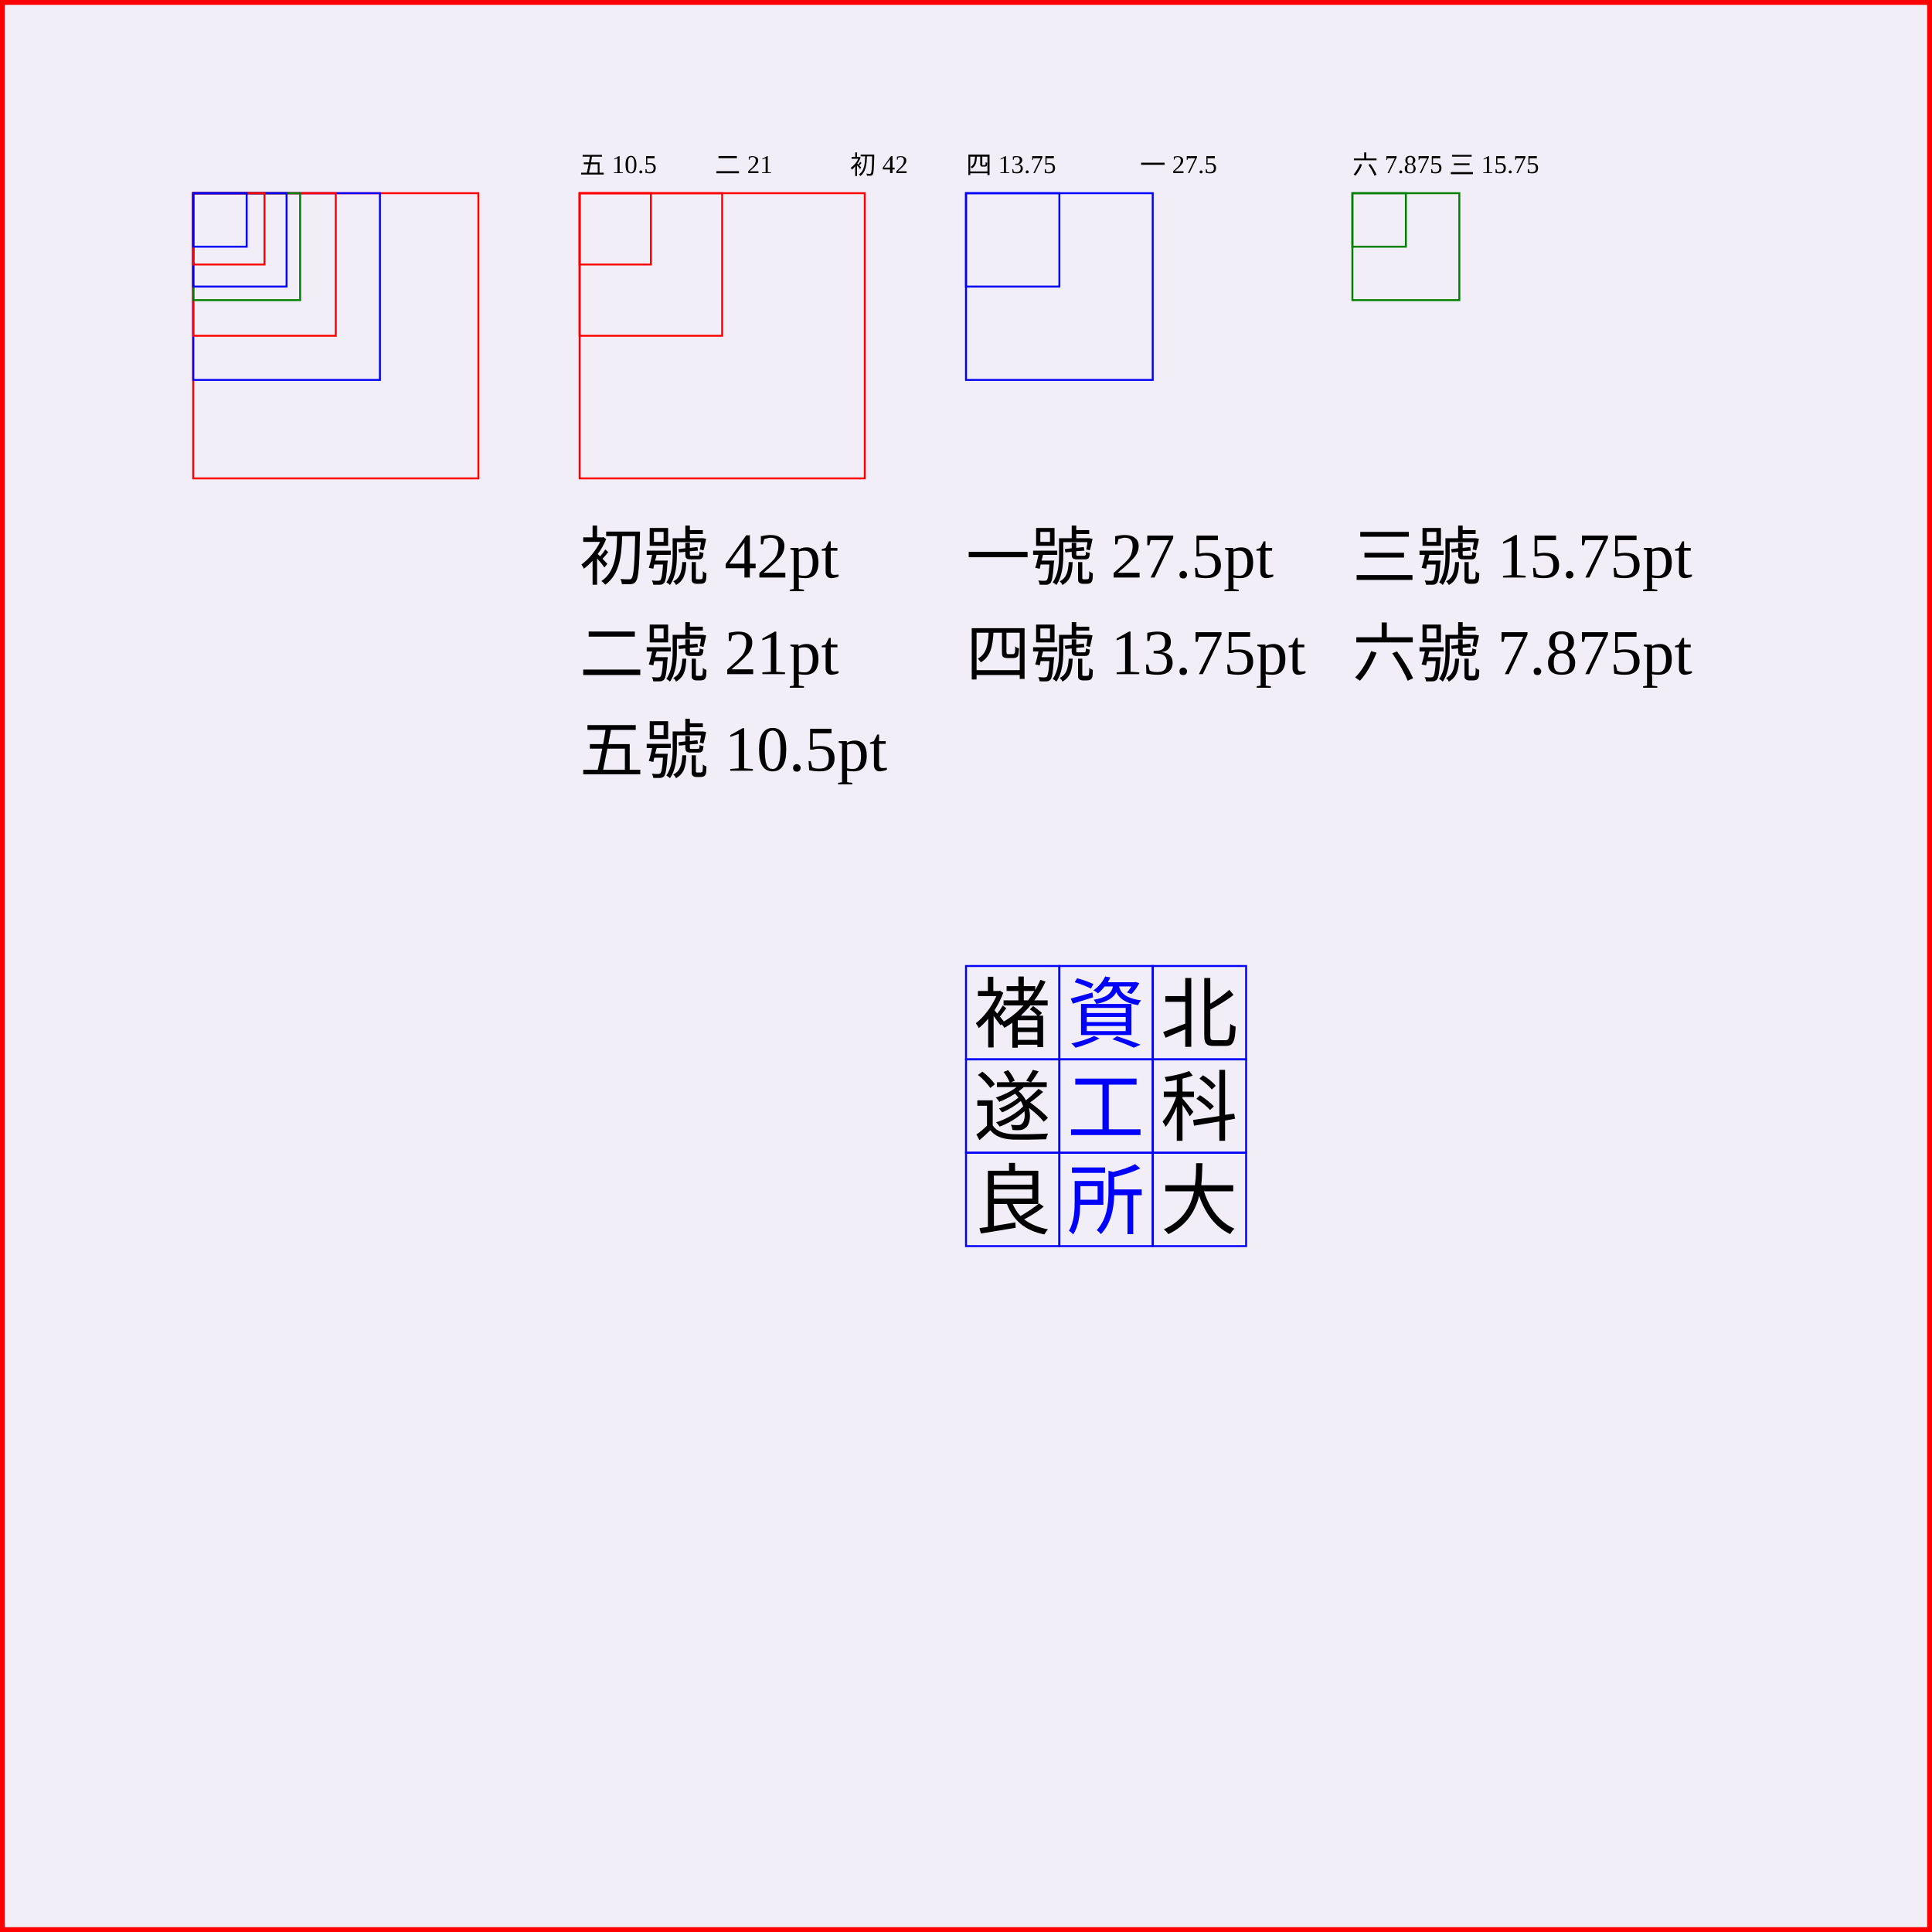
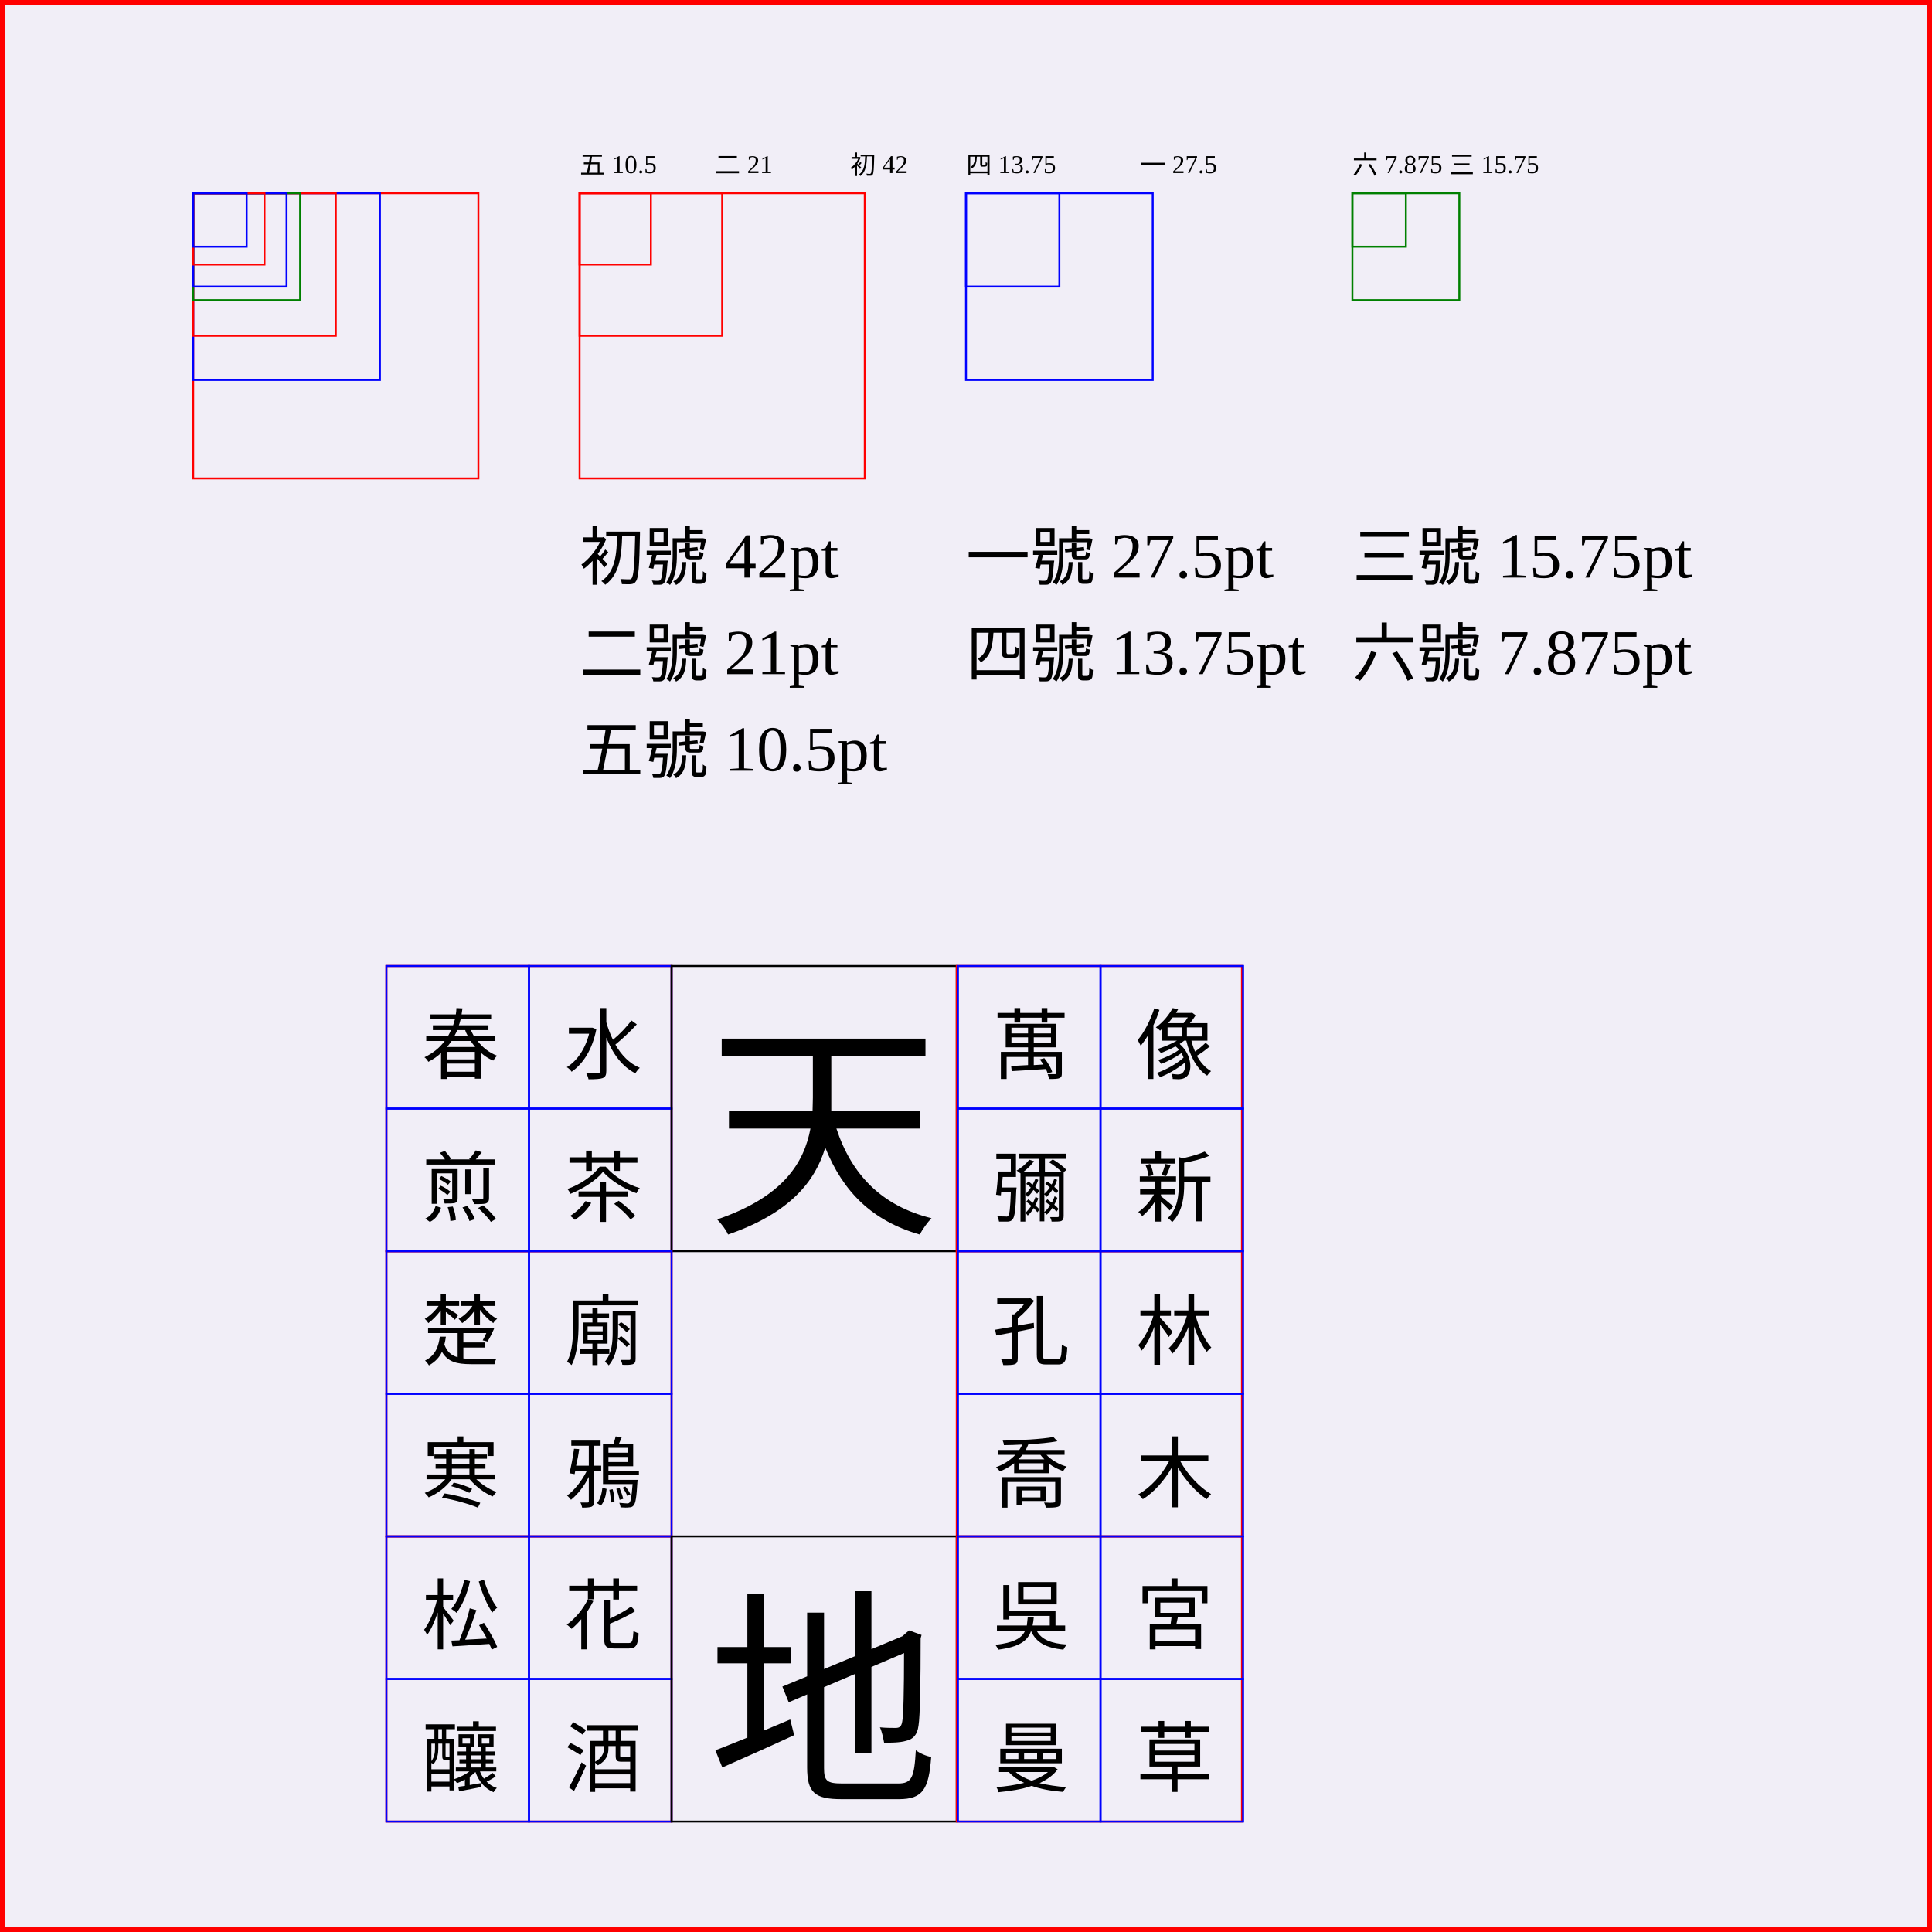
<svg xmlns="http://www.w3.org/2000/svg" version="1.1" width="100mm" height="100mm" viewBox="0 0 100 100">
  <rect x="0" y="0" width="100" height="100" stroke="red" stroke-width="0.5" fill="#F1EEF7" />
  <rect x="10" y="10" width="14.761" height="14.761" stroke="red" stroke-width="0.1" fill="none" />
  <rect x="10" y="10" width="9.665" height="9.665" stroke="blue" stroke-width="0.1" fill="none" />
  <rect x="10" y="10" width="7.38" height="7.38" stroke="red" stroke-width="0.1" fill="none" />
  <rect x="10" y="10" width="5.535" height="5.535" stroke="green" stroke-width="0.1" fill="none" />
  <rect x="10" y="10" width="4.833" height="4.833" stroke="blue" stroke-width="0.1" fill="none" />
  <rect x="10" y="10" width="3.69" height="3.69" stroke="red" stroke-width="0.1" fill="none" />
  <rect x="10" y="10" width="2.768" height="2.768" stroke="blue" stroke-width="0.1" fill="none" />
  <rect x="30" y="10" width="14.761" height="14.761" stroke="red" stroke-width="0.1" fill="none" />
  <text x="44" y="9" style="font-size:1pt;">初 42</text>
  <rect x="30" y="10" width="7.38" height="7.38" stroke="red" stroke-width="0.1" fill="none" />
  <text x="37" y="9" style="font-size:1pt;">二 21</text>
  <rect x="30" y="10" width="3.69" height="3.69" stroke="red" stroke-width="0.1" fill="none" />
  <text x="30" y="9" style="font-size:1pt;">五 10.5</text>
  <rect x="50" y="10" width="9.665" height="9.665" stroke="blue" stroke-width="0.1" fill="none" />
  <text x="59" y="9" style="font-size:1pt;">一 27.5</text>
  <rect x="50" y="10" width="4.833" height="4.833" stroke="blue" stroke-width="0.1" fill="none" />
  <text x="50" y="9" style="font-size:1pt;">四 13.75</text>
  <rect x="70" y="10" width="5.535" height="5.535" stroke="green" stroke-width="0.1" fill="none" />
  <text x="75" y="9" style="font-size:1pt;">三 15.75</text>
  <rect x="70" y="10" width="2.768" height="2.768" stroke="green" stroke-width="0.1" fill="none" />
  <text x="70" y="9" style="font-size:1pt;">六 7.875</text>
-   <rect x="50" y="50" width="4.833" height="4.833" stroke="blue" stroke-width="0.1" fill="none" />
-   <text x="50.4" y="53.9" style="font-size:3pt;">褚</text>
-   <rect x="50" y="54.833" width="4.833" height="4.833" stroke="blue" stroke-width="0.1" fill="none" />
-   <text x="50.4" y="58.733" style="font-size:3pt;">遂</text>
-   <rect x="50" y="59.666" width="4.833" height="4.833" stroke="blue" stroke-width="0.1" fill="none" />
-   <text x="50.4" y="63.566" style="font-size:3pt;">良</text>
-   <rect x="54.833" y="50" width="4.833" height="4.833" stroke="blue" stroke-width="0.1" fill="none" />
-   <text x="55.233" y="53.9" style="font-size:3pt;;" fill="blue">資</text>
-   <rect x="54.833" y="54.833" width="4.833" height="4.833" stroke="blue" stroke-width="0.1" fill="none" />
-   <text x="55.233" y="58.733" style="font-size:3pt;" fill="blue">工</text>
-   <rect x="54.833" y="59.666" width="4.833" height="4.833" stroke="blue" stroke-width="0.1" fill="none" />
-   <text x="55.233" y="63.566" style="font-size:3pt;" fill="blue">所</text>
-   <rect x="59.666" y="50" width="4.833" height="4.833" stroke="blue" stroke-width="0.1" fill="none" />
-   <text x="60.066" y="53.9" style="font-size:3pt;">北</text>
-   <rect x="59.666" y="54.833" width="4.833" height="4.833" stroke="blue" stroke-width="0.1" fill="none" />
-   <text x="60.066" y="58.733" style="font-size:3pt;">科</text>
-   <rect x="59.666" y="59.666" width="4.833" height="4.833" stroke="blue" stroke-width="0.1" fill="none" />
-   <text x="60.066" y="63.566" style="font-size:3pt;">大</text>
+   <rect x="20" y="50" width="14.761" height="14.761" stroke="red" stroke-width="0.1" fill="none" />
+   <rect x="20" y="50" width="7.38" height="7.38" stroke="blue" stroke-width="0.1" fill="none" />
+   <text x="21.845" y="55.535" style="font-size:3pt;">春</text>
+   <rect x="27.381" y="50" width="7.38" height="7.38" stroke="blue" stroke-width="0.1" fill="none" />
+   <text x="29.226" y="55.535" style="font-size:3pt;">水</text>
+   <rect x="27.381" y="57.38" width="7.38" height="7.38" stroke="blue" stroke-width="0.1" fill="none" />
+   <text x="21.845" y="62.916" style="font-size:3pt;">煎</text>
+   <rect x="20" y="57.38" width="7.38" height="7.38" stroke="blue" stroke-width="0.1" fill="none" />
+   <text x="29.226" y="62.916" style="font-size:3pt;">茶</text>
+   <rect x="34.761" y="50" width="14.761" height="14.761" stroke="black" stroke-width="0.1" fill="none" />
+   <text x="36.636" y="62.916" style="font-size:9pt;">天</text>
+   <rect x="49.522" y="50" width="14.761" height="14.761" stroke="red" stroke-width="0.1" fill="none" />
+   <rect x="49.582" y="50" width="7.38" height="7.38" stroke="blue" stroke-width="0.1" fill="none" />
+   <text x="51.367" y="55.535" style="font-size:3pt;">萬</text>
+   <rect x="56.962" y="50" width="7.38" height="7.38" stroke="blue" stroke-width="0.1" fill="none" />
+   <text x="58.808" y="55.535" style="font-size:3pt;">像</text>
+   <rect x="56.962" y="57.38" width="7.38" height="7.38" stroke="blue" stroke-width="0.1" fill="none" />
+   <text x="51.367" y="62.916" style="font-size:3pt;">彌</text>
+   <rect x="49.582" y="57.38" width="7.38" height="7.38" stroke="blue" stroke-width="0.1" fill="none" />
+   <text x="58.808" y="62.916" style="font-size:3pt;">新</text>
+   <rect x="20" y="64.761" width="14.761" height="14.761" stroke="red" stroke-width="0.1" fill="none" />
+   <rect x="20" y="64.761" width="7.38" height="7.38" stroke="blue" stroke-width="0.1" fill="none" />
+   <text x="21.845" y="70.326" style="font-size:3pt;">楚</text>
+   <rect x="27.381" y="64.761" width="7.38" height="7.38" stroke="blue" stroke-width="0.1" fill="none" />
+   <text x="29.226" y="70.326" style="font-size:3pt;">廟</text>
+   <rect x="20" y="72.141" width="7.38" height="7.38" stroke="blue" stroke-width="0.1" fill="none" />
+   <text x="21.845" y="77.707" style="font-size:3pt;">寒</text>
+   <rect x="27.381" y="72.141" width="7.38" height="7.38" stroke="blue" stroke-width="0.1" fill="none" />
+   <text x="29.226" y="77.707" style="font-size:3pt;">鴉</text>
+   <rect x="49.522" y="64.761" width="14.761" height="14.761" stroke="red" stroke-width="0.1" fill="none" />
+   <rect x="49.582" y="64.761" width="7.38" height="7.38" stroke="blue" stroke-width="0.1" fill="none" />
+   <text x="51.367" y="70.326" style="font-size:3pt;">孔</text>
+   <rect x="56.962" y="64.761" width="7.38" height="7.38" stroke="blue" stroke-width="0.1" fill="none" />
+   <text x="58.808" y="70.326" style="font-size:3pt;">林</text>
+   <rect x="49.582" y="72.141" width="7.38" height="7.38" stroke="blue" stroke-width="0.1" fill="none" />
+   <text x="51.367" y="77.707" style="font-size:3pt;">喬</text>
+   <rect x="56.962" y="72.141" width="7.38" height="7.38" stroke="blue" stroke-width="0.1" fill="none" />
+   <text x="58.808" y="77.707" style="font-size:3pt;">木</text>
+   <rect x="20" y="79.522" width="14.761" height="14.761" stroke="red" stroke-width="0.1" fill="none" />
+   <rect x="20" y="79.522" width="7.38" height="7.38" stroke="blue" stroke-width="0.1" fill="none" />
+   <text x="21.845" y="85.057" style="font-size:3pt;">松</text>
+   <rect x="27.381" y="79.522" width="7.38" height="7.38" stroke="blue" stroke-width="0.1" fill="none" />
+   <text x="29.226" y="85.057" style="font-size:3pt;">花</text>
+   <rect x="20" y="86.903" width="7.38" height="7.38" stroke="blue" stroke-width="0.1" fill="none" />
+   <text x="21.845" y="92.438" style="font-size:3pt;">
+         釀</text>
+   <rect x="27.381" y="86.903" width="7.38" height="7.38" stroke="blue" stroke-width="0.1" fill="none" />
+   <text x="29.226" y="92.438" style="font-size:3pt;">酒</text>
+   <rect x="34.761" y="79.522" width="14.761" height="14.761" stroke="black" stroke-width="0.1" fill="none" />
+   <text x="36.636" y="92.438" style="font-size:9pt;">地</text>
+   <rect x="49.522" y="79.522" width="14.761" height="14.761" stroke="red" stroke-width="0.1" fill="none" />
+   <rect x="49.582" y="79.522" width="7.38" height="7.38" stroke="blue" stroke-width="0.1" fill="none" />
+   <text x="51.367" y="85.057" style="font-size:3pt;">吳</text>
+   <rect x="56.962" y="79.522" width="7.38" height="7.38" stroke="blue" stroke-width="0.1" fill="none" />
+   <text x="58.808" y="85.057" style="font-size:3pt;">宮</text>
+   <rect x="49.582" y="86.903" width="7.38" height="7.38" stroke="blue" stroke-width="0.1" fill="none" />
+   <text x="51.367" y="92.438" style="font-size:3pt;">曼</text>
+   <rect x="56.962" y="86.903" width="7.38" height="7.38" stroke="blue" stroke-width="0.1" fill="none" />
+   <text x="58.808" y="92.438" style="font-size:3pt;">草</text>
  <text x="30" y="30" style="font-size:2.5pt;">初號 42pt</text>
  <text x="30" y="35" style="font-size:2.5pt;">二號 21pt</text>
  <text x="30" y="40" style="font-size:2.5pt;">五號 10.5pt</text>
  <text x="50" y="30" style="font-size:2.5pt;">一號 27.5pt</text>
  <text x="50" y="35" style="font-size:2.5pt;">四號 13.75pt</text>
  <text x="70" y="30" style="font-size:2.5pt;">三號 15.75pt</text>
  <text x="70" y="35" style="font-size:2.5pt;">六號 7.875pt</text>
</svg>
